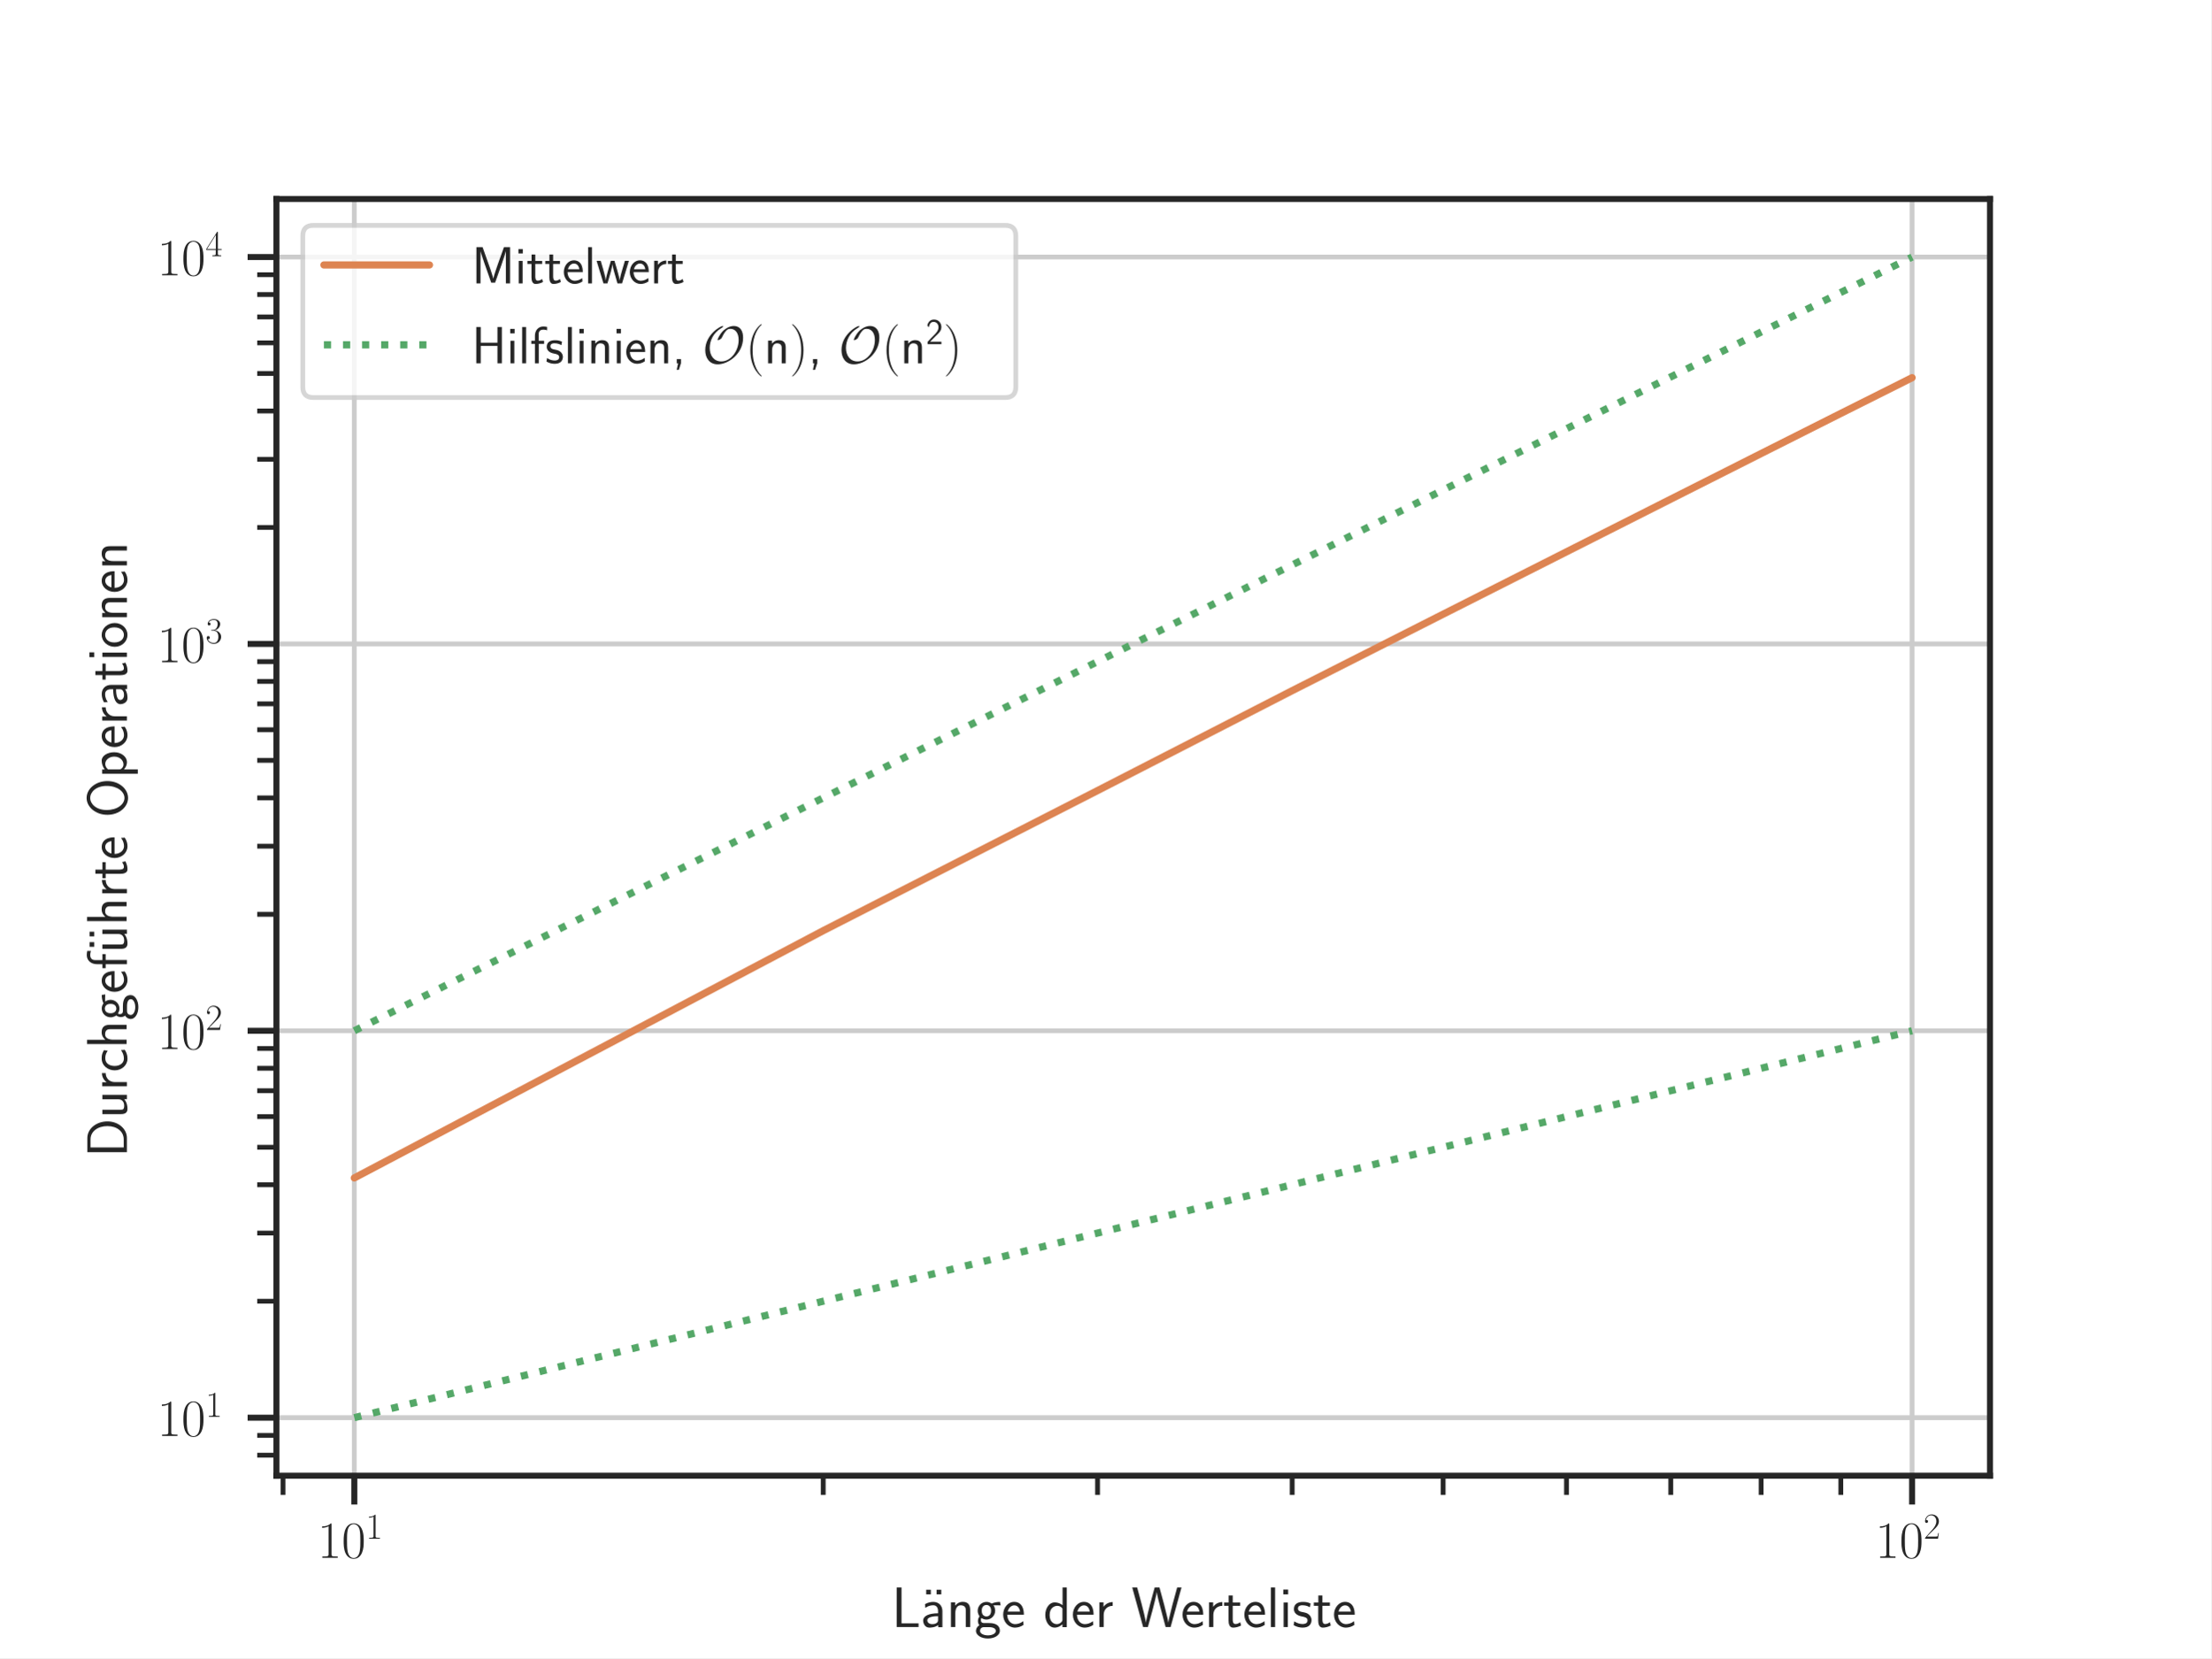
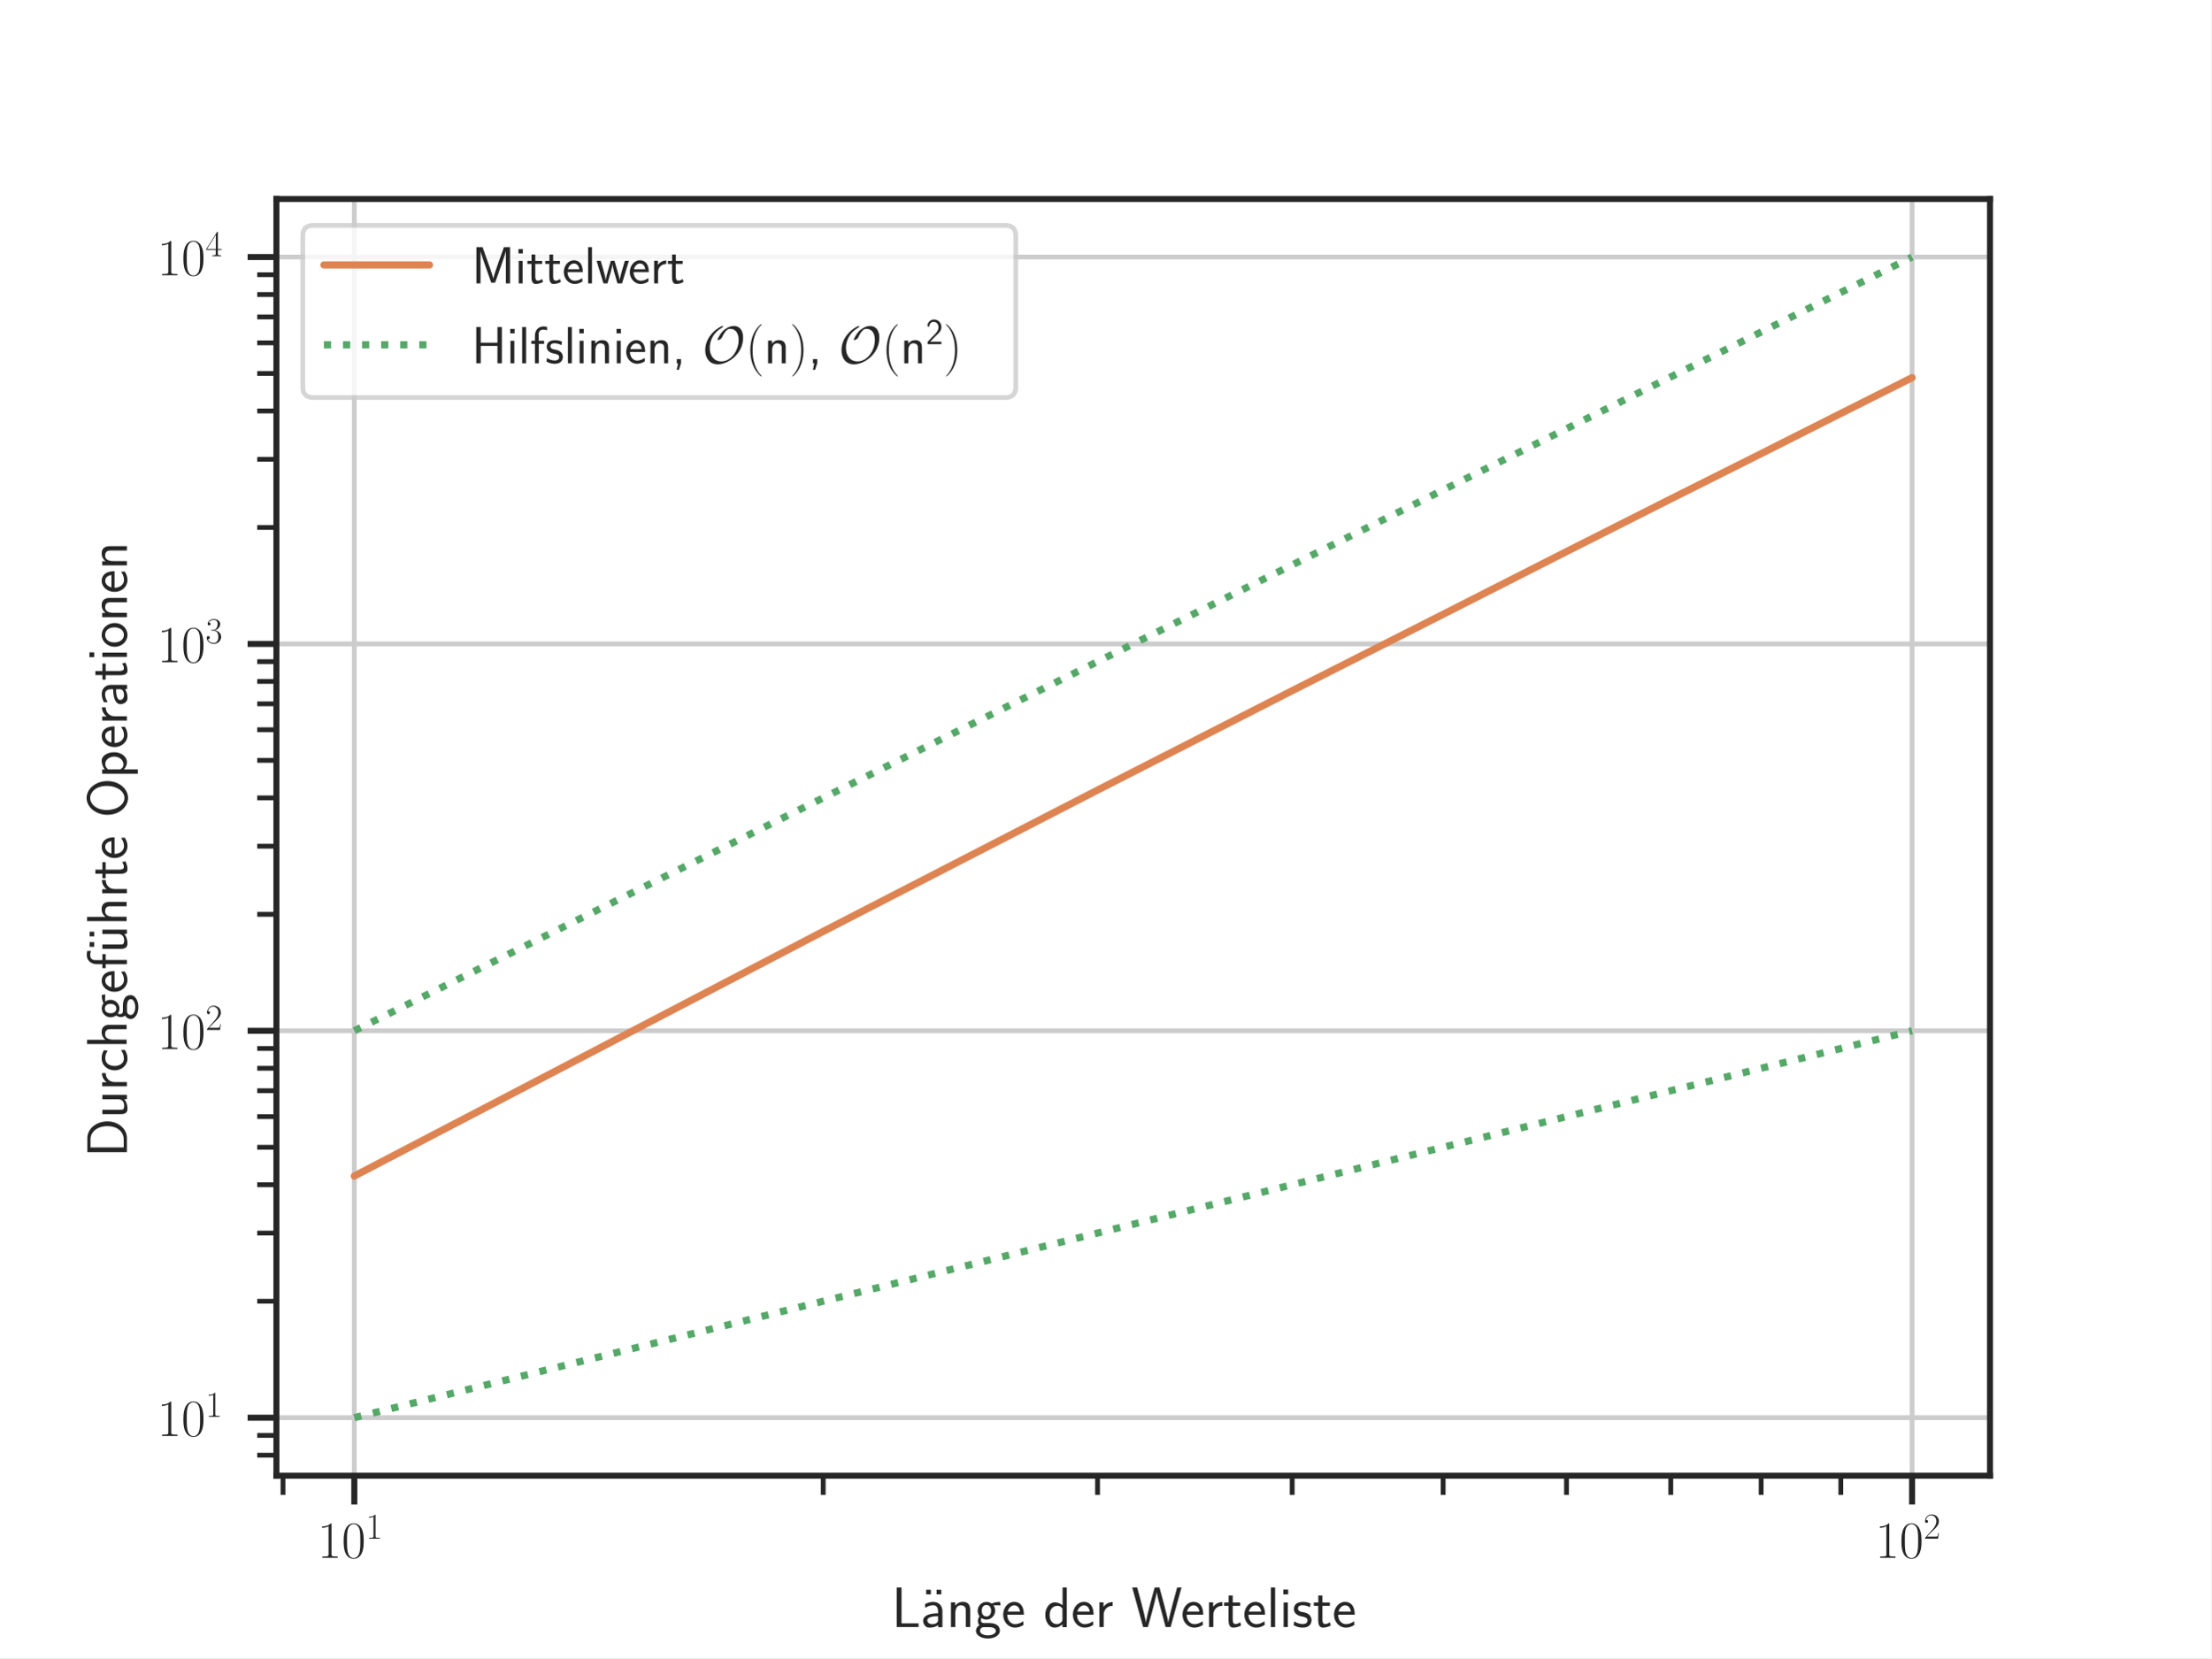
<svg xmlns="http://www.w3.org/2000/svg" xmlns:xlink="http://www.w3.org/1999/xlink" width="460.8pt" height="345.6pt" viewBox="0 0 460.8 345.6" version="1.1">
  <defs>
    <style type="text/css">*{stroke-linejoin: round; stroke-linecap: butt}</style>
  </defs>
  <g id="figure_1">
    <g id="patch_1">
      <path d="M 0 345.6  L 460.8 345.6  L 460.8 0  L 0 0  z " style="fill: #ffffff" />
    </g>
    <g id="axes_1">
      <g id="patch_2">
        <path d="M 57.6 307.584  L 414.72 307.584  L 414.72 41.472  L 57.6 41.472  z " style="fill: #ffffff" />
      </g>
      <g id="matplotlib.axis_1">
        <g id="xtick_1">
          <g id="line2d_1">
-             <path d="M 73.833 307.584  L 73.833 41.472  " clip-path="url(#p5e2c0f9869)" style="fill: none; stroke: #cccccc; stroke-linecap: round" />
+             <path d="M 73.833 307.584  L 73.833 41.472  " clip-path="url(#p7a709c2b8d)" style="fill: none; stroke: #cccccc; stroke-linecap: round" />
          </g>
          <g id="line2d_2">
            <defs>
-               <path id="me5288bd03d" d="M 0 0  L 0 6  " style="stroke: #262626; stroke-width: 1.25" />
-             </defs>
-             <g>
-               <use xlink:href="#me5288bd03d" x="73.833" y="307.584" style="fill: #262626; stroke: #262626; stroke-width: 1.25" />
+               <path id="m3667385e74" d="M 0 0  L 0 6  " style="stroke: #262626; stroke-width: 1.25" />
+             </defs>
+             <g>
+               <use xlink:href="#m3667385e74" x="73.833" y="307.584" style="fill: #262626; stroke: #262626; stroke-width: 1.25" />
            </g>
          </g>
          <g id="text_1">
            <g style="fill: #262626" transform="translate(66.16909 324.6943) scale(0.11 -0.11)">
              <defs>
                <path id="CMR17-31" d="M 1702 4058  C 1702 4192 1696 4192 1606 4192  C 1357 3916 979 3827 621 3827  C 602 3827 570 3827 563 3808  C 557 3795 557 3782 557 3648  C 755 3648 1088 3686 1344 3839  L 1344 461  C 1344 236 1331 160 781 160  L 589 160  L 589 0  C 896 0 1216 0 1523 0  C 1830 0 2150 0 2458 0  L 2458 160  L 2266 160  C 1715 160 1702 230 1702 458  L 1702 4058  z " transform="scale(0.015625)" />
                <path id="CMR17-30" d="M 2688 2025  C 2688 2416 2682 3080 2413 3591  C 2176 4039 1798 4198 1466 4198  C 1158 4198 768 4058 525 3597  C 269 3118 243 2524 243 2025  C 243 1661 250 1106 448 619  C 723 -39 1216 -128 1466 -128  C 1760 -128 2208 -7 2470 600  C 2662 1042 2688 1559 2688 2025  z M 1466 -26  C 1056 -26 813 325 723 812  C 653 1188 653 1738 653 2096  C 653 2588 653 2997 736 3387  C 858 3929 1216 4096 1466 4096  C 1728 4096 2067 3923 2189 3400  C 2272 3036 2278 2607 2278 2096  C 2278 1680 2278 1169 2202 792  C 2067 95 1690 -26 1466 -26  z " transform="scale(0.015625)" />
              </defs>
              <use xlink:href="#CMR17-31" transform="scale(0.996264)" />
              <use xlink:href="#CMR17-30" transform="translate(45.69048 0) scale(0.996264)" />
              <use xlink:href="#CMR17-31" transform="translate(91.38095 36.15364) scale(0.697382)" />
            </g>
          </g>
        </g>
        <g id="xtick_2">
          <g id="line2d_3">
-             <path d="M 398.487 307.584  L 398.487 41.472  " clip-path="url(#p5e2c0f9869)" style="fill: none; stroke: #cccccc; stroke-linecap: round" />
+             <path d="M 398.487 307.584  L 398.487 41.472  " clip-path="url(#p7a709c2b8d)" style="fill: none; stroke: #cccccc; stroke-linecap: round" />
          </g>
          <g id="line2d_4">
            <g>
-               <use xlink:href="#me5288bd03d" x="398.487" y="307.584" style="fill: #262626; stroke: #262626; stroke-width: 1.25" />
+               <use xlink:href="#m3667385e74" x="398.487" y="307.584" style="fill: #262626; stroke: #262626; stroke-width: 1.25" />
            </g>
          </g>
          <g id="text_2">
            <g style="fill: #262626" transform="translate(390.8236 324.6943) scale(0.11 -0.11)">
              <defs>
                <path id="CMR17-32" d="M 2669 989  L 2554 989  C 2490 536 2438 459 2413 420  C 2381 369 1920 369 1830 369  L 602 369  C 832 619 1280 1072 1824 1597  C 2214 1967 2669 2402 2669 3035  C 2669 3790 2067 4224 1395 4224  C 691 4224 262 3604 262 3030  C 262 2780 448 2748 525 2748  C 589 2748 781 2787 781 3010  C 781 3207 614 3264 525 3264  C 486 3264 448 3258 422 3245  C 544 3790 915 4058 1306 4058  C 1862 4058 2227 3617 2227 3035  C 2227 2479 1901 2000 1536 1584  L 262 146  L 262 0  L 2515 0  L 2669 989  z " transform="scale(0.015625)" />
              </defs>
              <use xlink:href="#CMR17-31" transform="scale(0.996264)" />
              <use xlink:href="#CMR17-30" transform="translate(45.69048 0) scale(0.996264)" />
              <use xlink:href="#CMR17-32" transform="translate(91.38095 36.15364) scale(0.697382)" />
            </g>
          </g>
        </g>
        <g id="xtick_3">
          <g id="line2d_5">
            <defs>
-               <path id="m30f0a1e464" d="M 0 0  L 0 4  " style="stroke: #262626" />
-             </defs>
-             <g>
-               <use xlink:href="#m30f0a1e464" x="58.977" y="307.584" style="fill: #262626; stroke: #262626" />
+               <path id="mabcf4277a3" d="M 0 0  L 0 4  " style="stroke: #262626" />
+             </defs>
+             <g>
+               <use xlink:href="#mabcf4277a3" x="58.977" y="307.584" style="fill: #262626; stroke: #262626" />
            </g>
          </g>
        </g>
        <g id="xtick_4">
          <g id="line2d_6">
            <g>
-               <use xlink:href="#m30f0a1e464" x="171.563" y="307.584" style="fill: #262626; stroke: #262626" />
+               <use xlink:href="#mabcf4277a3" x="171.563" y="307.584" style="fill: #262626; stroke: #262626" />
            </g>
          </g>
        </g>
        <g id="xtick_5">
          <g id="line2d_7">
            <g>
-               <use xlink:href="#m30f0a1e464" x="228.732" y="307.584" style="fill: #262626; stroke: #262626" />
+               <use xlink:href="#mabcf4277a3" x="228.732" y="307.584" style="fill: #262626; stroke: #262626" />
            </g>
          </g>
        </g>
        <g id="xtick_6">
          <g id="line2d_8">
            <g>
-               <use xlink:href="#m30f0a1e464" x="269.294" y="307.584" style="fill: #262626; stroke: #262626" />
+               <use xlink:href="#mabcf4277a3" x="269.294" y="307.584" style="fill: #262626; stroke: #262626" />
            </g>
          </g>
        </g>
        <g id="xtick_7">
          <g id="line2d_9">
            <g>
-               <use xlink:href="#m30f0a1e464" x="300.757" y="307.584" style="fill: #262626; stroke: #262626" />
+               <use xlink:href="#mabcf4277a3" x="300.757" y="307.584" style="fill: #262626; stroke: #262626" />
            </g>
          </g>
        </g>
        <g id="xtick_8">
          <g id="line2d_10">
            <g>
-               <use xlink:href="#m30f0a1e464" x="326.463" y="307.584" style="fill: #262626; stroke: #262626" />
+               <use xlink:href="#mabcf4277a3" x="326.463" y="307.584" style="fill: #262626; stroke: #262626" />
            </g>
          </g>
        </g>
        <g id="xtick_9">
          <g id="line2d_11">
            <g>
-               <use xlink:href="#m30f0a1e464" x="348.198" y="307.584" style="fill: #262626; stroke: #262626" />
+               <use xlink:href="#mabcf4277a3" x="348.198" y="307.584" style="fill: #262626; stroke: #262626" />
            </g>
          </g>
        </g>
        <g id="xtick_10">
          <g id="line2d_12">
            <g>
-               <use xlink:href="#m30f0a1e464" x="367.025" y="307.584" style="fill: #262626; stroke: #262626" />
+               <use xlink:href="#mabcf4277a3" x="367.025" y="307.584" style="fill: #262626; stroke: #262626" />
            </g>
          </g>
        </g>
        <g id="xtick_11">
          <g id="line2d_13">
            <g>
-               <use xlink:href="#m30f0a1e464" x="383.632" y="307.584" style="fill: #262626; stroke: #262626" />
+               <use xlink:href="#mabcf4277a3" x="383.632" y="307.584" style="fill: #262626; stroke: #262626" />
            </g>
          </g>
        </g>
        <g id="text_3">
          <g style="fill: #262626" transform="translate(185.823 339.1274) scale(0.12 -0.12)">
            <defs>
              <path id="CMSS17-4c" d="M 1670 414  C 1594 414 1517 414 1440 414  L 1101 414  L 1101 4416  L 563 4416  L 563 0  L 3002 0  L 3002 414  L 1670 414  z " transform="scale(0.015625)" />
              <path id="CMSS17-7f" d="M 1178 4164  L 659 4164  L 659 3648  L 1178 3648  L 1178 4164  z M 2342 4164  L 1824 4164  L 1824 3648  L 2342 3648  L 2342 4164  z " transform="scale(0.015625)" />
              <path id="CMSS17-61" d="M 2406 1791  C 2406 2392 1978 2808 1402 2808  C 1120 2808 813 2757 461 2553  L 499 2135  C 659 2248 934 2432 1395 2432  C 1722 2432 1920 2180 1920 1782  L 1920 1536  C 896 1536 256 1238 256 726  C 256 461 416 -64 947 -64  C 1043 -64 1562 -64 1933 217  L 1933 -19  L 2406 -19  L 2406 1791  z M 1920 816  C 1920 701 1920 548 1728 434  C 1562 325 1350 325 1261 325  C 941 325 723 511 723 744  C 723 1211 1722 1211 1920 1211  L 1920 816  z " transform="scale(0.015625)" />
              <path id="CMSS17-6e" d="M 2618 1877  C 2618 2283 2522 2816 1798 2816  C 1389 2816 1120 2606 941 2389  L 941 2758  L 474 2758  L 474 0  L 960 0  L 960 1559  C 960 1964 1114 2428 1549 2428  C 2112 2428 2131 2048 2131 1829  L 2131 0  L 2618 0  L 2618 1877  z " transform="scale(0.015625)" />
              <path id="CMSS17-67" d="M 2848 2808  C 2483 2808 2170 2738 1914 2617  C 1702 2777 1485 2808 1338 2808  C 781 2808 358 2349 358 1814  C 358 1468 550 1207 563 1195  C 448 1035 384 863 384 672  C 384 448 474 289 544 200  C 211 -3 166 -314 166 -435  C 166 -898 749 -1280 1498 -1280  C 2253 -1280 2835 -898 2835 -428  C 2835 448 1856 448 1587 448  L 1069 448  C 973 448 717 448 717 791  C 717 921 774 1004 781 1010  C 877 940 1075 832 1338 832  C 1869 832 2310 1278 2310 1827  C 2310 2132 2170 2355 2112 2432  L 2131 2432  C 2150 2432 2419 2432 2515 2432  C 2720 2432 2739 2429 2918 2419  L 2848 2808  z M 1338 1182  C 1120 1182 813 1315 813 1823  C 813 2375 1165 2464 1331 2464  C 1549 2464 1856 2331 1856 1823  C 1856 1271 1504 1182 1338 1182  z M 1581 -10  C 1734 -10 2381 -10 2381 -442  C 2381 -714 1984 -929 1504 -929  C 1018 -929 621 -720 621 -435  C 621 -403 621 -10 1062 -10  L 1581 -10  z " transform="scale(0.015625)" />
              <path id="CMSS17-65" d="M 2502 1377  C 2502 1590 2490 2003 2285 2345  C 2061 2713 1696 2816 1421 2816  C 755 2816 192 2188 192 1375  C 192 582 774 -64 1510 -64  C 1798 -64 2150 19 2470 248  C 2470 274 2458 414 2451 420  C 2451 433 2432 630 2432 656  C 2125 407 1773 325 1517 325  C 1107 325 666 667 646 1377  L 2502 1377  z M 698 1728  C 781 2084 1062 2421 1421 2421  C 1517 2421 1965 2421 2080 1728  L 698 1728  z " transform="scale(0.015625)" />
              <path id="CMSS17-64" d="M 2611 4416  L 2138 4416  L 2138 2438  C 1939 2603 1613 2756 1254 2756  C 672 2756 211 2131 211 1347  C 211 562 666 -64 1235 -64  C 1677 -64 1971 172 2125 306  L 2125 -13  L 2611 -13  L 2611 4416  z M 2125 836  C 2125 747 2125 653 1926 482  C 1798 375 1645 325 1498 325  C 1152 325 698 576 698 1340  C 698 2134 1210 2368 1562 2368  C 1798 2368 1990 2254 2125 2065  L 2125 836  z " transform="scale(0.015625)" />
              <path id="CMSS17-72" d="M 954 1363  C 954 1965 1395 2368 1958 2368  L 1958 2789  C 1549 2789 1165 2585 934 2253  L 934 2758  L 480 2758  L 480 0  L 954 0  L 954 1363  z " transform="scale(0.015625)" />
              <path id="CMSS17-57" d="M 5581 4416  L 5094 4416  L 4557 2437  C 4474 2118 4397 1801 4320 1482  C 4205 1011 4122 681 4109 515  L 4102 515  C 4090 687 4006 1049 3904 1457  C 3827 1795 3744 2131 3654 2462  L 3123 4416  L 2586 4416  L 2080 2562  L 1824 1549  C 1632 747 1626 632 1613 505  L 1606 505  C 1606 543 1581 753 1402 1498  C 1312 1868 1222 2244 1126 2601  L 634 4416  L 83 4416  L 1299 0  L 1830 0  L 2336 1839  L 2592 2851  C 2765 3564 2803 3742 2816 3901  L 2822 3901  C 2822 3876 2880 3474 3130 2545  L 3808 0  L 4365 0  L 5581 4416  z " transform="scale(0.015625)" />
              <path id="CMSS17-74" d="M 1069 2368  L 1901 2368  L 1901 2737  L 1069 2737  L 1069 3520  L 614 3520  L 614 2737  L 109 2737  L 109 2368  L 602 2368  L 602 749  C 602 384 685 -64 1107 -64  C 1427 -64 1722 25 2003 172  L 1901 548  C 1747 414 1562 337 1363 337  C 1082 337 1069 696 1069 856  L 1069 2368  z " transform="scale(0.015625)" />
              <path id="CMSS17-6c" d="M 947 4416  L 474 4416  L 474 0  L 947 0  L 947 4416  z " transform="scale(0.015625)" />
              <path id="CMSS17-69" d="M 979 4183  L 442 4183  L 442 3648  L 979 3648  L 979 4183  z M 947 2739  L 474 2739  L 474 0  L 947 0  L 947 2739  z " transform="scale(0.015625)" />
              <path id="CMSS17-73" d="M 2061 2627  C 1683 2807 1389 2807 1197 2807  C 742 2807 198 2648 198 2003  C 198 1359 902 1218 1094 1179  C 1389 1122 1715 1058 1715 740  C 1715 337 1254 337 1171 337  C 915 337 563 407 243 638  L 166 210  C 531 0 883 -64 1178 -64  C 1965 -64 2163 416 2163 781  C 2163 1094 1984 1305 1862 1401  C 1651 1568 1574 1587 1050 1696  C 960 1709 646 1779 646 2066  C 646 2432 1050 2432 1139 2432  C 1555 2432 1811 2303 1984 2208  L 2061 2627  z " transform="scale(0.015625)" />
            </defs>
            <use xlink:href="#CMSS17-4c" transform="scale(0.996264)" />
            <use xlink:href="#CMSS17-7f" transform="translate(49.72625 0) scale(0.996264)" />
            <use xlink:href="#CMSS17-61" transform="translate(50.68711 0) scale(0.996264)" />
            <use xlink:href="#CMSS17-6e" transform="translate(95.60903 0) scale(0.996264)" />
            <use xlink:href="#CMSS17-67" transform="translate(143.814 0) scale(0.996264)" />
            <use xlink:href="#CMSS17-65" transform="translate(190.6576 0) scale(0.996264)" />
            <use xlink:href="#CMSS17-64" transform="translate(263.5255 0) scale(0.996264)" />
            <use xlink:href="#CMSS17-65" transform="translate(311.7305 0) scale(0.996264)" />
            <use xlink:href="#CMSS17-72" transform="translate(353.3693 0) scale(0.996264)" />
            <use xlink:href="#CMSS17-57" transform="translate(416.5082 0) scale(0.996264)" />
            <use xlink:href="#CMSS17-65" transform="translate(502.1479 0) scale(0.996264)" />
            <use xlink:href="#CMSS17-72" transform="translate(543.7867 0) scale(0.996264)" />
            <use xlink:href="#CMSS17-74" transform="translate(575.6965 0) scale(0.996264)" />
            <use xlink:href="#CMSS17-65" transform="translate(609.5281 0) scale(0.996264)" />
            <use xlink:href="#CMSS17-6c" transform="translate(651.1669 0) scale(0.996264)" />
            <use xlink:href="#CMSS17-69" transform="translate(673.3476 0) scale(0.996264)" />
            <use xlink:href="#CMSS17-73" transform="translate(695.5283 0) scale(0.996264)" />
            <use xlink:href="#CMSS17-74" transform="translate(731.4419 0) scale(0.996264)" />
            <use xlink:href="#CMSS17-65" transform="translate(765.2734 0) scale(0.996264)" />
          </g>
        </g>
      </g>
      <g id="matplotlib.axis_2">
        <g id="ytick_1">
          <g id="line2d_14">
-             <path d="M 57.6 295.488  L 414.72 295.488  " clip-path="url(#p5e2c0f9869)" style="fill: none; stroke: #cccccc; stroke-linecap: round" />
+             <path d="M 57.6 295.488  L 414.72 295.488  " clip-path="url(#p7a709c2b8d)" style="fill: none; stroke: #cccccc; stroke-linecap: round" />
          </g>
          <g id="line2d_15">
            <defs>
-               <path id="mbc4ecfb3b3" d="M 0 0  L -6 0  " style="stroke: #262626; stroke-width: 1.25" />
-             </defs>
-             <g>
-               <use xlink:href="#mbc4ecfb3b3" x="57.6" y="295.488" style="fill: #262626; stroke: #262626; stroke-width: 1.25" />
+               <path id="mb5f69eb92e" d="M 0 0  L -6 0  " style="stroke: #262626; stroke-width: 1.25" />
+             </defs>
+             <g>
+               <use xlink:href="#mb5f69eb92e" x="57.6" y="295.488" style="fill: #262626; stroke: #262626; stroke-width: 1.25" />
            </g>
          </g>
          <g id="text_4">
            <g style="fill: #262626" transform="translate(32.77273 299.2932) scale(0.11 -0.11)">
              <use xlink:href="#CMR17-31" transform="scale(0.996264)" />
              <use xlink:href="#CMR17-30" transform="translate(45.69048 0) scale(0.996264)" />
              <use xlink:href="#CMR17-31" transform="translate(91.38095 36.15364) scale(0.697382)" />
            </g>
          </g>
        </g>
        <g id="ytick_2">
          <g id="line2d_16">
-             <path d="M 57.6 214.848  L 414.72 214.848  " clip-path="url(#p5e2c0f9869)" style="fill: none; stroke: #cccccc; stroke-linecap: round" />
+             <path d="M 57.6 214.848  L 414.72 214.848  " clip-path="url(#p7a709c2b8d)" style="fill: none; stroke: #cccccc; stroke-linecap: round" />
          </g>
          <g id="line2d_17">
            <g>
-               <use xlink:href="#mbc4ecfb3b3" x="57.6" y="214.848" style="fill: #262626; stroke: #262626; stroke-width: 1.25" />
+               <use xlink:href="#mb5f69eb92e" x="57.6" y="214.848" style="fill: #262626; stroke: #262626; stroke-width: 1.25" />
            </g>
          </g>
          <g id="text_5">
            <g style="fill: #262626" transform="translate(32.77273 218.6532) scale(0.11 -0.11)">
              <use xlink:href="#CMR17-31" transform="scale(0.996264)" />
              <use xlink:href="#CMR17-30" transform="translate(45.69048 0) scale(0.996264)" />
              <use xlink:href="#CMR17-32" transform="translate(91.38095 36.15364) scale(0.697382)" />
            </g>
          </g>
        </g>
        <g id="ytick_3">
          <g id="line2d_18">
-             <path d="M 57.6 134.208  L 414.72 134.208  " clip-path="url(#p5e2c0f9869)" style="fill: none; stroke: #cccccc; stroke-linecap: round" />
+             <path d="M 57.6 134.208  L 414.72 134.208  " clip-path="url(#p7a709c2b8d)" style="fill: none; stroke: #cccccc; stroke-linecap: round" />
          </g>
          <g id="line2d_19">
            <g>
-               <use xlink:href="#mbc4ecfb3b3" x="57.6" y="134.208" style="fill: #262626; stroke: #262626; stroke-width: 1.25" />
+               <use xlink:href="#mb5f69eb92e" x="57.6" y="134.208" style="fill: #262626; stroke: #262626; stroke-width: 1.25" />
            </g>
          </g>
          <g id="text_6">
            <g style="fill: #262626" transform="translate(32.77273 138.0132) scale(0.11 -0.11)">
              <defs>
                <path id="CMR17-33" d="M 1414 2157  C 1984 2157 2234 1662 2234 1090  C 2234 320 1824 25 1453 25  C 1114 25 563 194 390 693  C 422 680 454 680 486 680  C 640 680 755 782 755 948  C 755 1133 614 1216 486 1216  C 378 1216 211 1165 211 926  C 211 335 787 -128 1466 -128  C 2176 -128 2720 430 2720 1085  C 2720 1707 2208 2157 1600 2227  C 2086 2328 2554 2756 2554 3329  C 2554 3820 2048 4179 1472 4179  C 890 4179 378 3829 378 3329  C 378 3110 544 3072 627 3072  C 762 3072 877 3155 877 3321  C 877 3486 762 3569 627 3569  C 602 3569 570 3569 544 3557  C 730 3959 1235 4032 1459 4032  C 1683 4032 2106 3925 2106 3320  C 2106 3143 2080 2828 1862 2550  C 1670 2304 1453 2304 1242 2284  C 1210 2284 1062 2269 1037 2269  C 992 2263 966 2257 966 2208  C 966 2163 973 2157 1101 2157  L 1414 2157  z " transform="scale(0.015625)" />
              </defs>
              <use xlink:href="#CMR17-31" transform="scale(0.996264)" />
              <use xlink:href="#CMR17-30" transform="translate(45.69048 0) scale(0.996264)" />
              <use xlink:href="#CMR17-33" transform="translate(91.38095 36.15364) scale(0.697382)" />
            </g>
          </g>
        </g>
        <g id="ytick_4">
          <g id="line2d_20">
-             <path d="M 57.6 53.568  L 414.72 53.568  " clip-path="url(#p5e2c0f9869)" style="fill: none; stroke: #cccccc; stroke-linecap: round" />
+             <path d="M 57.6 53.568  L 414.72 53.568  " clip-path="url(#p7a709c2b8d)" style="fill: none; stroke: #cccccc; stroke-linecap: round" />
          </g>
          <g id="line2d_21">
            <g>
-               <use xlink:href="#mbc4ecfb3b3" x="57.6" y="53.568" style="fill: #262626; stroke: #262626; stroke-width: 1.25" />
+               <use xlink:href="#mb5f69eb92e" x="57.6" y="53.568" style="fill: #262626; stroke: #262626; stroke-width: 1.25" />
            </g>
          </g>
          <g id="text_7">
            <g style="fill: #262626" transform="translate(32.77273 57.37317) scale(0.11 -0.11)">
              <defs>
                <path id="CMR17-34" d="M 2150 4122  C 2150 4256 2144 4256 2029 4256  L 128 1254  L 128 1088  L 1779 1088  L 1779 457  C 1779 224 1766 160 1318 160  L 1197 160  L 1197 0  C 1402 0 1747 0 1965 0  C 2182 0 2528 0 2733 0  L 2733 160  L 2611 160  C 2163 160 2150 224 2150 457  L 2150 1088  L 2803 1088  L 2803 1254  L 2150 1254  L 2150 4122  z M 1798 3703  L 1798 1254  L 256 1254  L 1798 3703  z " transform="scale(0.015625)" />
              </defs>
              <use xlink:href="#CMR17-31" transform="scale(0.996264)" />
              <use xlink:href="#CMR17-30" transform="translate(45.69048 0) scale(0.996264)" />
              <use xlink:href="#CMR17-34" transform="translate(91.38095 36.15364) scale(0.697382)" />
            </g>
          </g>
        </g>
        <g id="ytick_5">
          <g id="line2d_22">
            <defs>
-               <path id="m96ae8f72b5" d="M 0 0  L -4 0  " style="stroke: #262626" />
-             </defs>
-             <g>
-               <use xlink:href="#m96ae8f72b5" x="57.6" y="303.303" style="fill: #262626; stroke: #262626" />
+               <path id="mc046597a64" d="M 0 0  L -4 0  " style="stroke: #262626" />
+             </defs>
+             <g>
+               <use xlink:href="#mc046597a64" x="57.6" y="303.303" style="fill: #262626; stroke: #262626" />
            </g>
          </g>
        </g>
        <g id="ytick_6">
          <g id="line2d_23">
            <g>
-               <use xlink:href="#m96ae8f72b5" x="57.6" y="299.178" style="fill: #262626; stroke: #262626" />
+               <use xlink:href="#mc046597a64" x="57.6" y="299.178" style="fill: #262626; stroke: #262626" />
            </g>
          </g>
        </g>
        <g id="ytick_7">
          <g id="line2d_24">
            <g>
-               <use xlink:href="#m96ae8f72b5" x="57.6" y="271.213" style="fill: #262626; stroke: #262626" />
+               <use xlink:href="#mc046597a64" x="57.6" y="271.213" style="fill: #262626; stroke: #262626" />
            </g>
          </g>
        </g>
        <g id="ytick_8">
          <g id="line2d_25">
            <g>
-               <use xlink:href="#m96ae8f72b5" x="57.6" y="257.013" style="fill: #262626; stroke: #262626" />
+               <use xlink:href="#mc046597a64" x="57.6" y="257.013" style="fill: #262626; stroke: #262626" />
            </g>
          </g>
        </g>
        <g id="ytick_9">
          <g id="line2d_26">
            <g>
-               <use xlink:href="#m96ae8f72b5" x="57.6" y="246.938" style="fill: #262626; stroke: #262626" />
+               <use xlink:href="#mc046597a64" x="57.6" y="246.938" style="fill: #262626; stroke: #262626" />
            </g>
          </g>
        </g>
        <g id="ytick_10">
          <g id="line2d_27">
            <g>
-               <use xlink:href="#m96ae8f72b5" x="57.6" y="239.123" style="fill: #262626; stroke: #262626" />
+               <use xlink:href="#mc046597a64" x="57.6" y="239.123" style="fill: #262626; stroke: #262626" />
            </g>
          </g>
        </g>
        <g id="ytick_11">
          <g id="line2d_28">
            <g>
-               <use xlink:href="#m96ae8f72b5" x="57.6" y="232.738" style="fill: #262626; stroke: #262626" />
+               <use xlink:href="#mc046597a64" x="57.6" y="232.738" style="fill: #262626; stroke: #262626" />
            </g>
          </g>
        </g>
        <g id="ytick_12">
          <g id="line2d_29">
            <g>
-               <use xlink:href="#m96ae8f72b5" x="57.6" y="227.339" style="fill: #262626; stroke: #262626" />
+               <use xlink:href="#mc046597a64" x="57.6" y="227.339" style="fill: #262626; stroke: #262626" />
            </g>
          </g>
        </g>
        <g id="ytick_13">
          <g id="line2d_30">
            <g>
-               <use xlink:href="#m96ae8f72b5" x="57.6" y="222.663" style="fill: #262626; stroke: #262626" />
+               <use xlink:href="#mc046597a64" x="57.6" y="222.663" style="fill: #262626; stroke: #262626" />
            </g>
          </g>
        </g>
        <g id="ytick_14">
          <g id="line2d_31">
            <g>
-               <use xlink:href="#m96ae8f72b5" x="57.6" y="218.538" style="fill: #262626; stroke: #262626" />
+               <use xlink:href="#mc046597a64" x="57.6" y="218.538" style="fill: #262626; stroke: #262626" />
            </g>
          </g>
        </g>
        <g id="ytick_15">
          <g id="line2d_32">
            <g>
-               <use xlink:href="#m96ae8f72b5" x="57.6" y="190.573" style="fill: #262626; stroke: #262626" />
+               <use xlink:href="#mc046597a64" x="57.6" y="190.573" style="fill: #262626; stroke: #262626" />
            </g>
          </g>
        </g>
        <g id="ytick_16">
          <g id="line2d_33">
            <g>
-               <use xlink:href="#m96ae8f72b5" x="57.6" y="176.373" style="fill: #262626; stroke: #262626" />
+               <use xlink:href="#mc046597a64" x="57.6" y="176.373" style="fill: #262626; stroke: #262626" />
            </g>
          </g>
        </g>
        <g id="ytick_17">
          <g id="line2d_34">
            <g>
-               <use xlink:href="#m96ae8f72b5" x="57.6" y="166.298" style="fill: #262626; stroke: #262626" />
+               <use xlink:href="#mc046597a64" x="57.6" y="166.298" style="fill: #262626; stroke: #262626" />
            </g>
          </g>
        </g>
        <g id="ytick_18">
          <g id="line2d_35">
            <g>
-               <use xlink:href="#m96ae8f72b5" x="57.6" y="158.483" style="fill: #262626; stroke: #262626" />
+               <use xlink:href="#mc046597a64" x="57.6" y="158.483" style="fill: #262626; stroke: #262626" />
            </g>
          </g>
        </g>
        <g id="ytick_19">
          <g id="line2d_36">
            <g>
-               <use xlink:href="#m96ae8f72b5" x="57.6" y="152.098" style="fill: #262626; stroke: #262626" />
+               <use xlink:href="#mc046597a64" x="57.6" y="152.098" style="fill: #262626; stroke: #262626" />
            </g>
          </g>
        </g>
        <g id="ytick_20">
          <g id="line2d_37">
            <g>
-               <use xlink:href="#m96ae8f72b5" x="57.6" y="146.699" style="fill: #262626; stroke: #262626" />
+               <use xlink:href="#mc046597a64" x="57.6" y="146.699" style="fill: #262626; stroke: #262626" />
            </g>
          </g>
        </g>
        <g id="ytick_21">
          <g id="line2d_38">
            <g>
-               <use xlink:href="#m96ae8f72b5" x="57.6" y="142.023" style="fill: #262626; stroke: #262626" />
+               <use xlink:href="#mc046597a64" x="57.6" y="142.023" style="fill: #262626; stroke: #262626" />
            </g>
          </g>
        </g>
        <g id="ytick_22">
          <g id="line2d_39">
            <g>
-               <use xlink:href="#m96ae8f72b5" x="57.6" y="137.898" style="fill: #262626; stroke: #262626" />
+               <use xlink:href="#mc046597a64" x="57.6" y="137.898" style="fill: #262626; stroke: #262626" />
            </g>
          </g>
        </g>
        <g id="ytick_23">
          <g id="line2d_40">
            <g>
-               <use xlink:href="#m96ae8f72b5" x="57.6" y="109.933" style="fill: #262626; stroke: #262626" />
+               <use xlink:href="#mc046597a64" x="57.6" y="109.933" style="fill: #262626; stroke: #262626" />
            </g>
          </g>
        </g>
        <g id="ytick_24">
          <g id="line2d_41">
            <g>
-               <use xlink:href="#m96ae8f72b5" x="57.6" y="95.733" style="fill: #262626; stroke: #262626" />
+               <use xlink:href="#mc046597a64" x="57.6" y="95.733" style="fill: #262626; stroke: #262626" />
            </g>
          </g>
        </g>
        <g id="ytick_25">
          <g id="line2d_42">
            <g>
-               <use xlink:href="#m96ae8f72b5" x="57.6" y="85.658" style="fill: #262626; stroke: #262626" />
+               <use xlink:href="#mc046597a64" x="57.6" y="85.658" style="fill: #262626; stroke: #262626" />
            </g>
          </g>
        </g>
        <g id="ytick_26">
          <g id="line2d_43">
            <g>
-               <use xlink:href="#m96ae8f72b5" x="57.6" y="77.843" style="fill: #262626; stroke: #262626" />
+               <use xlink:href="#mc046597a64" x="57.6" y="77.843" style="fill: #262626; stroke: #262626" />
            </g>
          </g>
        </g>
        <g id="ytick_27">
          <g id="line2d_44">
            <g>
-               <use xlink:href="#m96ae8f72b5" x="57.6" y="71.458" style="fill: #262626; stroke: #262626" />
+               <use xlink:href="#mc046597a64" x="57.6" y="71.458" style="fill: #262626; stroke: #262626" />
            </g>
          </g>
        </g>
        <g id="ytick_28">
          <g id="line2d_45">
            <g>
-               <use xlink:href="#m96ae8f72b5" x="57.6" y="66.059" style="fill: #262626; stroke: #262626" />
+               <use xlink:href="#mc046597a64" x="57.6" y="66.059" style="fill: #262626; stroke: #262626" />
            </g>
          </g>
        </g>
        <g id="ytick_29">
          <g id="line2d_46">
            <g>
-               <use xlink:href="#m96ae8f72b5" x="57.6" y="61.383" style="fill: #262626; stroke: #262626" />
+               <use xlink:href="#mc046597a64" x="57.6" y="61.383" style="fill: #262626; stroke: #262626" />
            </g>
          </g>
        </g>
        <g id="ytick_30">
          <g id="line2d_47">
            <g>
-               <use xlink:href="#m96ae8f72b5" x="57.6" y="57.258" style="fill: #262626; stroke: #262626" />
+               <use xlink:href="#mc046597a64" x="57.6" y="57.258" style="fill: #262626; stroke: #262626" />
            </g>
          </g>
        </g>
        <g id="text_8">
          <g style="fill: #262626" transform="translate(26.44813 241.2077) rotate(-90) scale(0.12 -0.12)">
            <defs>
              <path id="CMSS17-44" d="M 570 4416  L 570 0  L 2144 0  C 3194 0 4000 980 4000 2170  C 4000 3398 3194 4416 2144 4416  L 570 4416  z M 1094 357  L 1094 4059  L 2003 4059  C 2861 4059 3475 3277 3475 2170  C 3475 1107 2867 357 2003 357  L 1094 357  z " transform="scale(0.015625)" />
              <path id="CMSS17-75" d="M 2618 2739  L 2131 2739  L 2131 972  C 2131 498 1786 306 1421 306  C 998 306 960 447 960 709  L 960 2739  L 474 2739  L 474 678  C 474 179 646 -64 1088 -64  C 1306 -64 1798 -13 2144 306  L 2144 0  L 2618 0  L 2618 2739  z " transform="scale(0.015625)" />
              <path id="CMSS17-63" d="M 2464 2541  C 2464 2585 2170 2714 2093 2739  C 1882 2816 1613 2816 1542 2816  C 710 2816 211 2093 211 1363  C 211 595 768 -64 1517 -64  C 1946 -64 2253 76 2502 242  L 2464 664  C 2189 453 1869 337 1523 337  C 1024 337 698 774 698 1369  C 698 1831 909 2414 1549 2414  C 1901 2414 2099 2343 2394 2145  L 2464 2541  z " transform="scale(0.015625)" />
              <path id="CMSS17-68" d="M 2618 1891  C 2618 2292 2522 2820 1798 2820  C 1395 2820 1133 2623 947 2407  L 947 4448  L 474 4448  L 474 32  L 960 32  L 960 1573  C 960 1973 1114 2432 1549 2432  C 2112 2432 2131 2056 2131 1839  L 2131 32  L 2618 32  L 2618 1891  z " transform="scale(0.015625)" />
              <path id="CMSS17-66" d="M 1075 2368  L 1722 2368  L 1722 2737  L 1062 2737  L 1062 3559  C 1062 4014 1408 4092 1606 4092  C 1670 4092 1850 4092 2080 4009  L 2080 4429  C 1933 4461 1754 4480 1613 4480  C 1018 4480 602 3993 602 3359  L 602 2737  L 160 2737  L 160 2368  L 602 2368  L 602 0  L 1075 0  L 1075 2368  z " transform="scale(0.015625)" />
              <path id="CMSS17-4f" d="M 4096 2178  C 4096 3503 3219 4497 2214 4497  C 1210 4497 333 3497 333 2178  C 333 847 1222 -128 2214 -128  C 3206 -128 4096 847 4096 2178  z M 2214 273  C 1510 273 870 1057 870 2261  C 870 3433 1549 4096 2214 4096  C 2880 4096 3558 3433 3558 2261  C 3558 1051 2912 273 2214 273  z " transform="scale(0.015625)" />
              <path id="CMSS17-70" d="M 966 333  C 1178 129 1466 -5 1773 -5  C 2368 -5 2880 603 2880 1412  C 2880 2159 2496 2816 1946 2816  C 1626 2816 1242 2702 954 2472  L 954 2765  L 480 2765  L 480 -1216  L 966 -1216  L 966 333  z M 966 2100  C 1018 2176 1235 2415 1587 2415  C 2035 2415 2394 1960 2394 1412  C 2394 787 1958 384 1530 384  C 1402 384 1267 415 1139 523  C 966 674 966 768 966 857  L 966 2100  z " transform="scale(0.015625)" />
              <path id="CMSS17-6f" d="M 2829 1356  C 2829 2176 2221 2816 1504 2816  C 768 2816 173 2157 173 1356  C 173 544 787 -64 1498 -64  C 2227 -64 2829 563 2829 1356  z M 1504 337  C 1050 337 659 709 659 1408  C 659 2151 1114 2427 1498 2427  C 1914 2427 2342 2126 2342 1408  C 2342 683 1926 337 1504 337  z " transform="scale(0.015625)" />
            </defs>
            <use xlink:href="#CMSS17-44" transform="scale(0.996264)" />
            <use xlink:href="#CMSS17-75" transform="translate(67.54284 0) scale(0.996264)" />
            <use xlink:href="#CMSS17-72" transform="translate(115.7478 0) scale(0.996264)" />
            <use xlink:href="#CMSS17-63" transform="translate(147.6576 0) scale(0.996264)" />
            <use xlink:href="#CMSS17-68" transform="translate(189.2964 0) scale(0.996264)" />
            <use xlink:href="#CMSS17-67" transform="translate(237.5013 0) scale(0.996264)" />
            <use xlink:href="#CMSS17-65" transform="translate(284.3449 0) scale(0.996264)" />
            <use xlink:href="#CMSS17-66" transform="translate(325.9838 0) scale(0.996264)" />
            <use xlink:href="#CMSS17-7f" transform="translate(355.2911 0) scale(0.996264)" />
            <use xlink:href="#CMSS17-75" transform="translate(354.6104 0) scale(0.996264)" />
            <use xlink:href="#CMSS17-68" transform="translate(402.8154 0) scale(0.996264)" />
            <use xlink:href="#CMSS17-72" transform="translate(451.0203 0) scale(0.996264)" />
            <use xlink:href="#CMSS17-74" transform="translate(482.9301 0) scale(0.996264)" />
            <use xlink:href="#CMSS17-65" transform="translate(516.7617 0) scale(0.996264)" />
            <use xlink:href="#CMSS17-4f" transform="translate(589.6296 0) scale(0.996264)" />
            <use xlink:href="#CMSS17-70" transform="translate(658.6538 0) scale(0.996264)" />
            <use xlink:href="#CMSS17-65" transform="translate(709.4612 0) scale(0.996264)" />
            <use xlink:href="#CMSS17-72" transform="translate(751.1 0) scale(0.996264)" />
            <use xlink:href="#CMSS17-61" transform="translate(783.0098 0) scale(0.996264)" />
            <use xlink:href="#CMSS17-74" transform="translate(827.9317 0) scale(0.996264)" />
            <use xlink:href="#CMSS17-69" transform="translate(861.7633 0) scale(0.996264)" />
            <use xlink:href="#CMSS17-6f" transform="translate(883.944 0) scale(0.996264)" />
            <use xlink:href="#CMSS17-6e" transform="translate(930.7877 0) scale(0.996264)" />
            <use xlink:href="#CMSS17-65" transform="translate(978.9926 0) scale(0.996264)" />
            <use xlink:href="#CMSS17-6e" transform="translate(1020.631 0) scale(0.996264)" />
          </g>
        </g>
      </g>
      <g id="line2d_48">
-         <path d="M 73.833 245.524  L 171.563 193.979  L 228.732 164.779  L 269.294 143.953  L 300.757 128.01  L 326.463 115.011  L 348.198 104.027  L 367.025 94.525  L 383.632 86.163  L 398.487 78.718  " clip-path="url(#p5e2c0f9869)" style="fill: none; stroke: #dd8452; stroke-width: 1.5; stroke-linecap: round" />
+         <path d="M 73.833 245.13  L 171.563 194.134  L 228.732 164.678  L 269.294 143.961  L 300.757 128.032  L 326.463 114.962  L 348.198 103.989  L 367.025 94.549  L 383.632 86.17  L 398.487 78.709  " clip-path="url(#p7a709c2b8d)" style="fill: none; stroke: #dd8452; stroke-width: 1.5; stroke-linecap: round" />
      </g>
      <g id="line2d_49">
-         <path d="M 73.833 295.488  L 171.563 271.213  L 228.732 257.013  L 269.294 246.938  L 300.757 239.123  L 326.463 232.738  L 348.198 227.339  L 367.025 222.663  L 383.632 218.538  L 398.487 214.848  " clip-path="url(#p5e2c0f9869)" style="fill: none; stroke-dasharray: 1.5,2.475; stroke-dashoffset: 0; stroke: #55a868; stroke-width: 1.5" />
+         <path d="M 73.833 295.488  L 171.563 271.213  L 228.732 257.013  L 269.294 246.938  L 300.757 239.123  L 326.463 232.738  L 348.198 227.339  L 367.025 222.663  L 383.632 218.538  L 398.487 214.848  " clip-path="url(#p7a709c2b8d)" style="fill: none; stroke-dasharray: 1.5,2.475; stroke-dashoffset: 0; stroke: #55a868; stroke-width: 1.5" />
      </g>
      <g id="line2d_50">
-         <path d="M 73.833 214.848  L 171.563 166.298  L 228.732 137.898  L 269.294 117.748  L 300.757 102.118  L 326.463 89.348  L 348.198 78.551  L 367.025 69.198  L 383.632 60.948  L 398.487 53.568  " clip-path="url(#p5e2c0f9869)" style="fill: none; stroke-dasharray: 1.5,2.475; stroke-dashoffset: 0; stroke: #55a868; stroke-width: 1.5" />
+         <path d="M 73.833 214.848  L 171.563 166.298  L 228.732 137.898  L 269.294 117.748  L 300.757 102.118  L 326.463 89.348  L 348.198 78.551  L 367.025 69.198  L 383.632 60.948  L 398.487 53.568  " clip-path="url(#p7a709c2b8d)" style="fill: none; stroke-dasharray: 1.5,2.475; stroke-dashoffset: 0; stroke: #55a868; stroke-width: 1.5" />
      </g>
      <g id="patch_3">
        <path d="M 57.6 307.584  L 57.6 41.472  " style="fill: none; stroke: #262626; stroke-width: 1.25; stroke-linejoin: miter; stroke-linecap: square" />
      </g>
      <g id="patch_4">
        <path d="M 414.72 307.584  L 414.72 41.472  " style="fill: none; stroke: #262626; stroke-width: 1.25; stroke-linejoin: miter; stroke-linecap: square" />
      </g>
      <g id="patch_5">
        <path d="M 57.6 307.584  L 414.72 307.584  " style="fill: none; stroke: #262626; stroke-width: 1.25; stroke-linejoin: miter; stroke-linecap: square" />
      </g>
      <g id="patch_6">
        <path d="M 57.6 41.472  L 414.72 41.472  " style="fill: none; stroke: #262626; stroke-width: 1.25; stroke-linejoin: miter; stroke-linecap: square" />
      </g>
      <g id="legend_1">
        <g id="patch_7">
          <path d="M 65.3 82.854  L 209.494 82.854  Q 211.694 82.854 211.694 80.654  L 211.694 49.172  Q 211.694 46.972 209.494 46.972  L 65.3 46.972  Q 63.1 46.972 63.1 49.172  L 63.1 80.654  Q 63.1 82.854 65.3 82.854  z " style="fill: #ffffff; opacity: 0.8; stroke: #cccccc; stroke-linejoin: miter" />
        </g>
        <g id="line2d_51">
          <path d="M 67.5 55.222  L 78.5 55.222  L 89.5 55.222  " style="fill: none; stroke: #dd8452; stroke-width: 1.5; stroke-linecap: round" />
        </g>
        <g id="text_9">
          <g style="fill: #262626" transform="translate(98.3 59.072) scale(0.11 -0.11)">
            <defs>
              <path id="CMSS17-4d" d="M 3194 2371  L 2886 1473  C 2835 1307 2662 791 2624 587  L 2618 587  C 2598 715 2560 849 2458 1174  C 2400 1365 2336 1562 2272 1741  L 1325 4416  L 576 4416  L 576 0  L 1075 0  L 1075 3900  L 1082 3900  C 1082 3894 1139 3613 1530 2499  L 2374 96  L 2848 96  L 3610 2231  C 3661 2378 3821 2843 3891 3066  C 3955 3257 4115 3728 4154 3913  L 4160 3913  L 4160 0  L 4666 0  L 4666 4416  L 3923 4416  L 3194 2371  z " transform="scale(0.015625)" />
              <path id="CMSS17-77" d="M 4013 2752  L 3526 2752  L 3187 1601  C 3117 1358 2918 685 2893 371  L 2886 371  C 2874 564 2765 1024 2586 1633  L 2259 2752  L 1818 2752  L 1498 1658  C 1338 1101 1216 627 1203 371  L 1197 371  C 1171 749 909 1633 870 1773  L 582 2752  L 83 2752  L 915 0  L 1402 0  C 1734 1096 1990 1943 2010 2370  C 2022 2160 2131 1707 2195 1484  L 2618 0  L 3181 0  L 4013 2752  z " transform="scale(0.015625)" />
            </defs>
            <use xlink:href="#CMSS17-4d" transform="scale(0.996264)" />
            <use xlink:href="#CMSS17-69" transform="translate(81.67603 0) scale(0.996264)" />
            <use xlink:href="#CMSS17-74" transform="translate(103.8568 0) scale(0.996264)" />
            <use xlink:href="#CMSS17-74" transform="translate(137.6883 0) scale(0.996264)" />
            <use xlink:href="#CMSS17-65" transform="translate(171.5199 0) scale(0.996264)" />
            <use xlink:href="#CMSS17-6c" transform="translate(213.1587 0) scale(0.996264)" />
            <use xlink:href="#CMSS17-77" transform="translate(235.3394 0) scale(0.996264)" />
            <use xlink:href="#CMSS17-65" transform="translate(296.5565 0) scale(0.996264)" />
            <use xlink:href="#CMSS17-72" transform="translate(338.1953 0) scale(0.996264)" />
            <use xlink:href="#CMSS17-74" transform="translate(370.1051 0) scale(0.996264)" />
          </g>
        </g>
        <g id="line2d_52">
          <path d="M 67.5 71.864  L 78.5 71.864  L 89.5 71.864  " style="fill: none; stroke-dasharray: 1.5,2.475; stroke-dashoffset: 0; stroke: #55a868; stroke-width: 1.5" />
        </g>
        <g id="text_10">
          <g style="fill: #262626" transform="translate(98.3 75.71401) scale(0.11 -0.11)">
            <defs>
              <path id="CMSS17-48" d="M 3674 4416  L 3136 4416  L 3136 2501  L 1101 2501  L 1101 4416  L 563 4416  L 563 0  L 1101 0  L 1101 2112  L 3136 2112  L 3136 0  L 3674 0  L 3674 4416  z " transform="scale(0.015625)" />
              <path id="CMSS17-2c" d="M 1088 6  L 1088 510  L 576 510  L 576 0  L 736 0  L 570 -800  L 826 -800  L 1088 6  z " transform="scale(0.015625)" />
              <path id="CMSY10-4f" d="M 4973 3111  C 4973 3928 4614 4544 3834 4544  C 3168 4544 2605 4004 2560 3966  C 2048 3458 1856 2879 1856 2867  C 1856 2828 1888 2822 1920 2822  C 2042 2822 2144 2886 2240 2957  C 2355 3040 2362 3060 2432 3208  C 2490 3337 2637 3651 2874 3922  C 3027 4096 3155 4192 3411 4192  C 4032 4192 4429 3678 4429 2835  C 4429 1523 3501 224 2317 224  C 1408 224 909 950 909 1870  C 909 2744 1357 3709 2291 4261  C 2355 4300 2547 4416 2547 4499  C 2547 4544 2496 4544 2483 4544  C 2259 4544 365 3522 365 1594  C 365 694 832 -128 1894 -128  C 3142 -128 4973 1132 4973 3111  z " transform="scale(0.015625)" />
              <path id="CMR17-28" d="M 1958 -1561  C 1958 -1555 1958 -1542 1939 -1523  C 1645 -1224 858 -407 858 1581  C 858 3569 1632 4379 1946 4697  C 1946 4704 1958 4717 1958 4736  C 1958 4755 1939 4768 1914 4768  C 1843 4768 1299 4296 986 3594  C 666 2887 576 2199 576 1588  C 576 1128 621 351 1005 -471  C 1312 -1135 1837 -1600 1914 -1600  C 1946 -1600 1958 -1587 1958 -1561  z " transform="scale(0.015625)" />
              <path id="CMR17-29" d="M 1683 1581  C 1683 2040 1638 2817 1254 3639  C 947 4303 422 4768 346 4768  C 326 4768 301 4761 301 4729  C 301 4717 307 4710 314 4697  C 621 4378 1402 3568 1402 1584  C 1402 -407 627 -1217 314 -1537  C 307 -1549 301 -1556 301 -1568  C 301 -1600 326 -1600 346 -1600  C 416 -1600 960 -1128 1274 -426  C 1594 281 1683 969 1683 1581  z " transform="scale(0.015625)" />
              <path id="CMSS17-32" d="M 1651 1357  C 1830 1541 2099 1764 2285 1987  C 2464 2204 2701 2511 2701 2957  C 2701 3657 2227 4288 1421 4288  C 787 4288 422 3893 250 3274  L 499 2929  C 640 3510 838 3880 1338 3880  C 1888 3880 2195 3433 2195 2942  C 2195 2355 1747 1901 1408 1563  C 1030 1187 659 804 301 408  L 301 0  L 2701 0  L 2701 433  L 1613 433  C 1536 433 1459 433 1382 433  L 742 433  L 742 439  L 1651 1357  z " transform="scale(0.015625)" />
            </defs>
            <use xlink:href="#CMSS17-48" transform="scale(0.996264)" />
            <use xlink:href="#CMSS17-69" transform="translate(66.06152 0) scale(0.996264)" />
            <use xlink:href="#CMSS17-6c" transform="translate(88.24224 0) scale(0.996264)" />
            <use xlink:href="#CMSS17-66" transform="translate(110.423 0) scale(0.996264)" />
            <use xlink:href="#CMSS17-73" transform="translate(139.0496 0) scale(0.996264)" />
            <use xlink:href="#CMSS17-6c" transform="translate(174.9632 0) scale(0.996264)" />
            <use xlink:href="#CMSS17-69" transform="translate(197.1439 0) scale(0.996264)" />
            <use xlink:href="#CMSS17-6e" transform="translate(219.3246 0) scale(0.996264)" />
            <use xlink:href="#CMSS17-69" transform="translate(267.5296 0) scale(0.996264)" />
            <use xlink:href="#CMSS17-65" transform="translate(289.7103 0) scale(0.996264)" />
            <use xlink:href="#CMSS17-6e" transform="translate(331.3491 0) scale(0.996264)" />
            <use xlink:href="#CMSS17-2c" transform="translate(379.554 0) scale(0.996264)" />
            <use xlink:href="#CMSY10-4f" transform="translate(436.8074 0) scale(0.996264)" />
            <use xlink:href="#CMR17-28" transform="translate(518.8888 0) scale(0.996264)" />
            <use xlink:href="#CMSS17-6e" transform="translate(554.1696 0) scale(0.996264)" />
            <use xlink:href="#CMR17-29" transform="translate(602.3745 0) scale(0.996264)" />
            <use xlink:href="#CMSS17-2c" transform="translate(637.6553 0) scale(0.996264)" />
            <use xlink:href="#CMSY10-4f" transform="translate(694.9086 0) scale(0.996264)" />
            <use xlink:href="#CMR17-28" transform="translate(776.99 0) scale(0.996264)" />
            <use xlink:href="#CMSS17-6e" transform="translate(812.2708 0) scale(0.996264)" />
            <use xlink:href="#CMSS17-32" transform="translate(860.4758 36.15364) scale(0.697382)" />
            <use xlink:href="#CMR17-29" transform="translate(893.7643 0) scale(0.996264)" />
          </g>
        </g>
      </g>
    </g>
  </g>
  <defs>
-     <clipPath id="p5e2c0f9869">
+     <clipPath id="p7a709c2b8d">
      <rect x="57.6" y="41.472" width="357.12" height="266.112" />
    </clipPath>
  </defs>
</svg>
